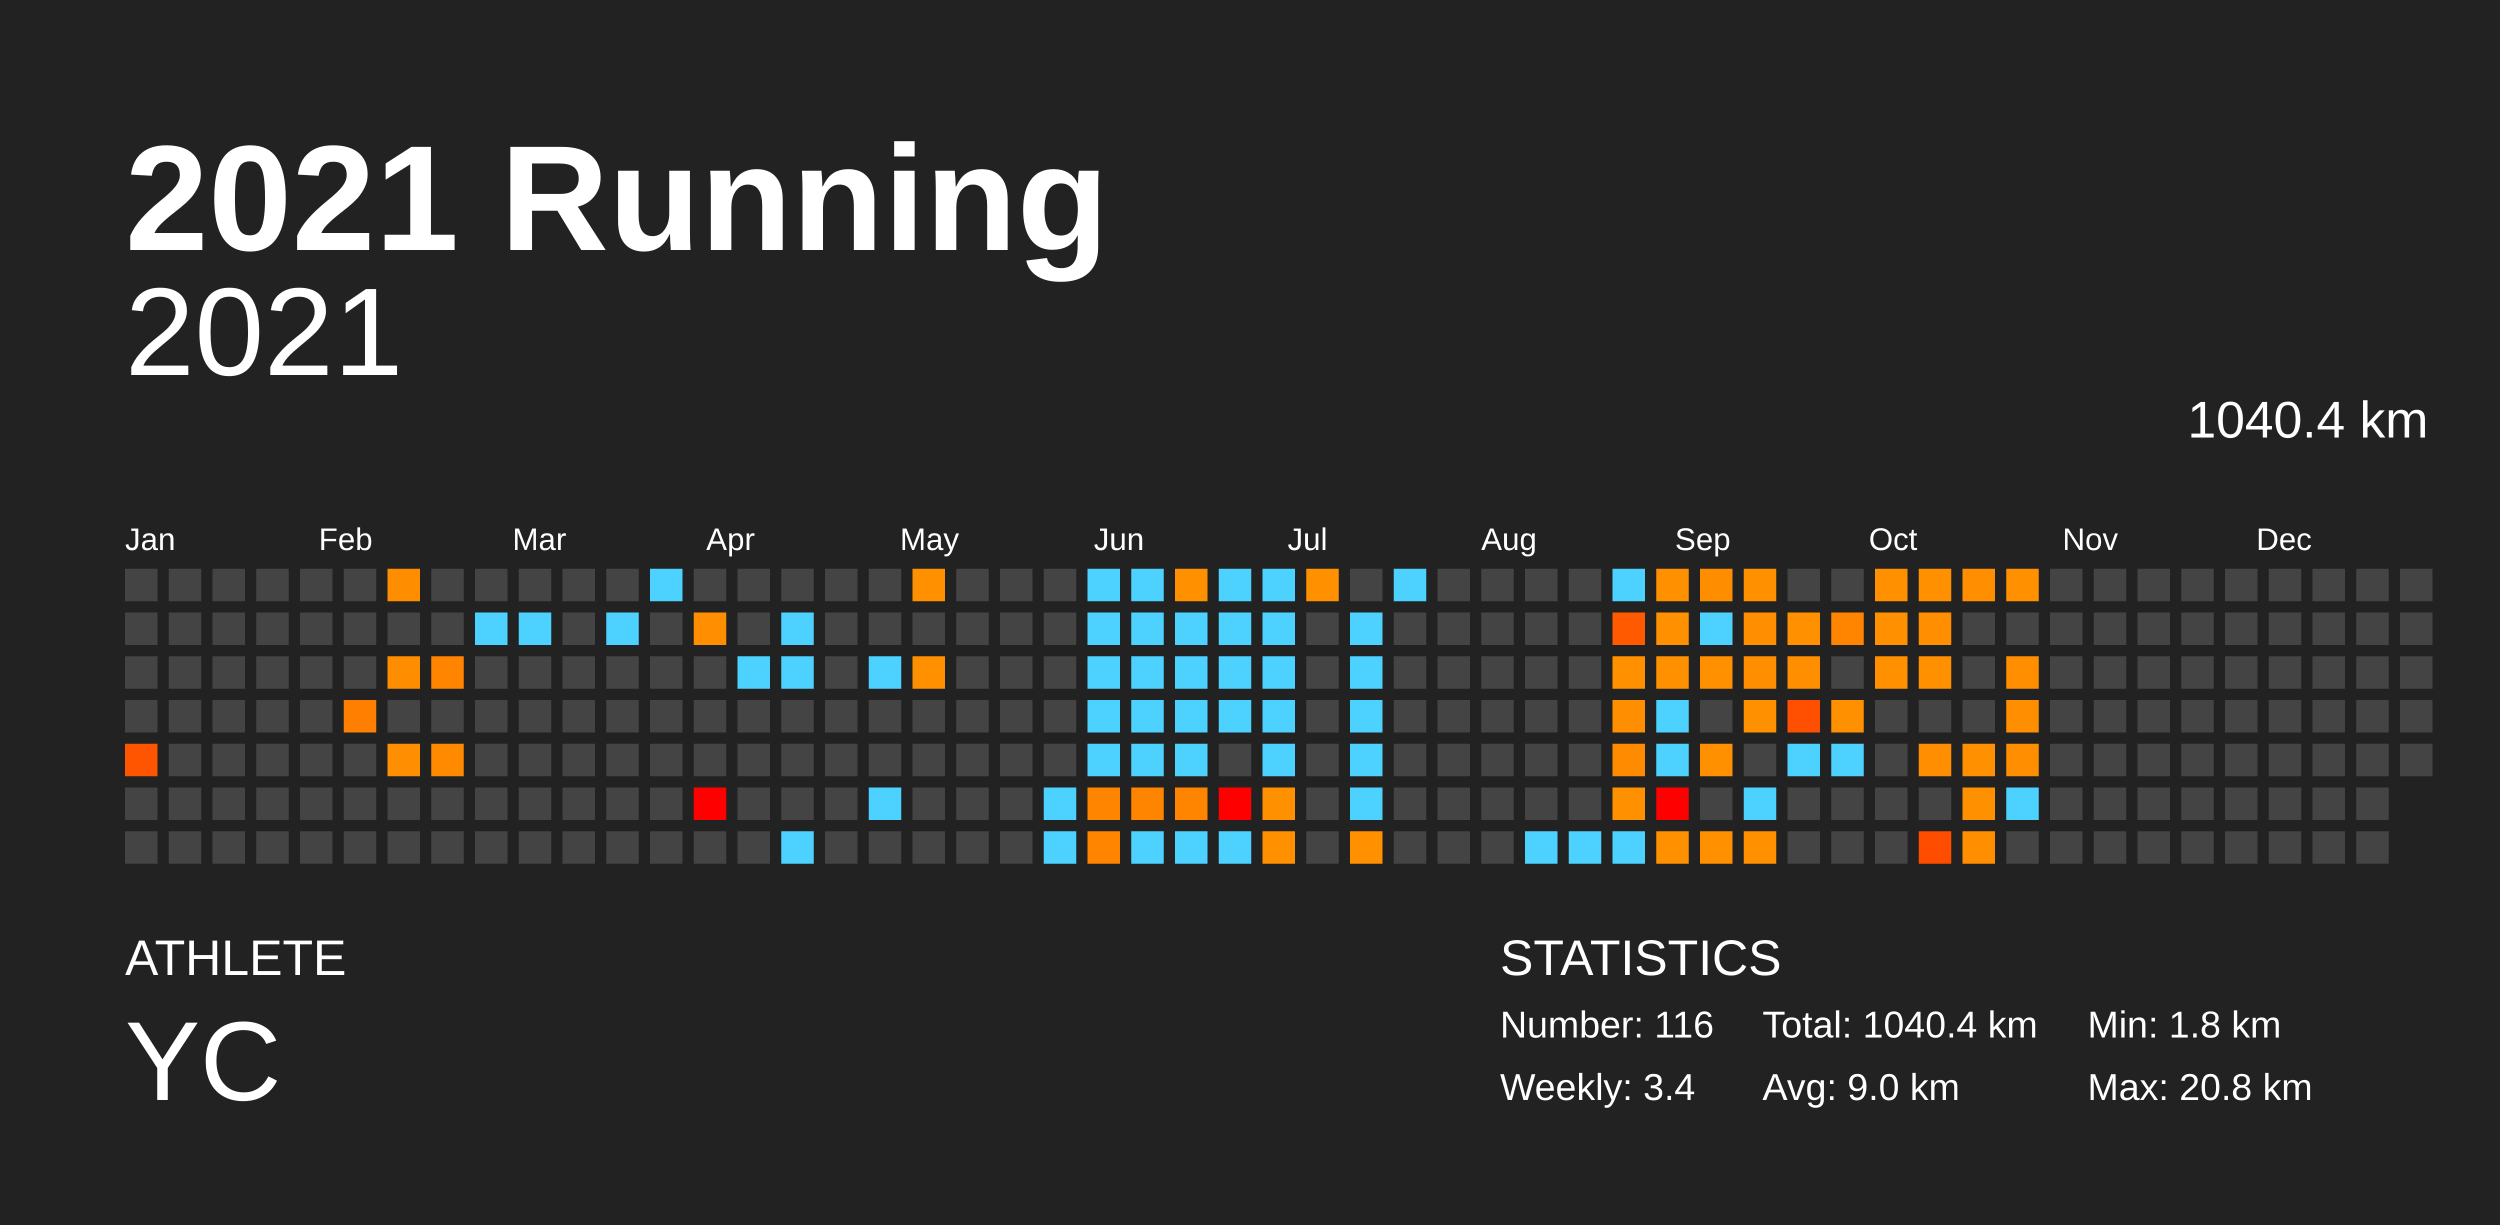
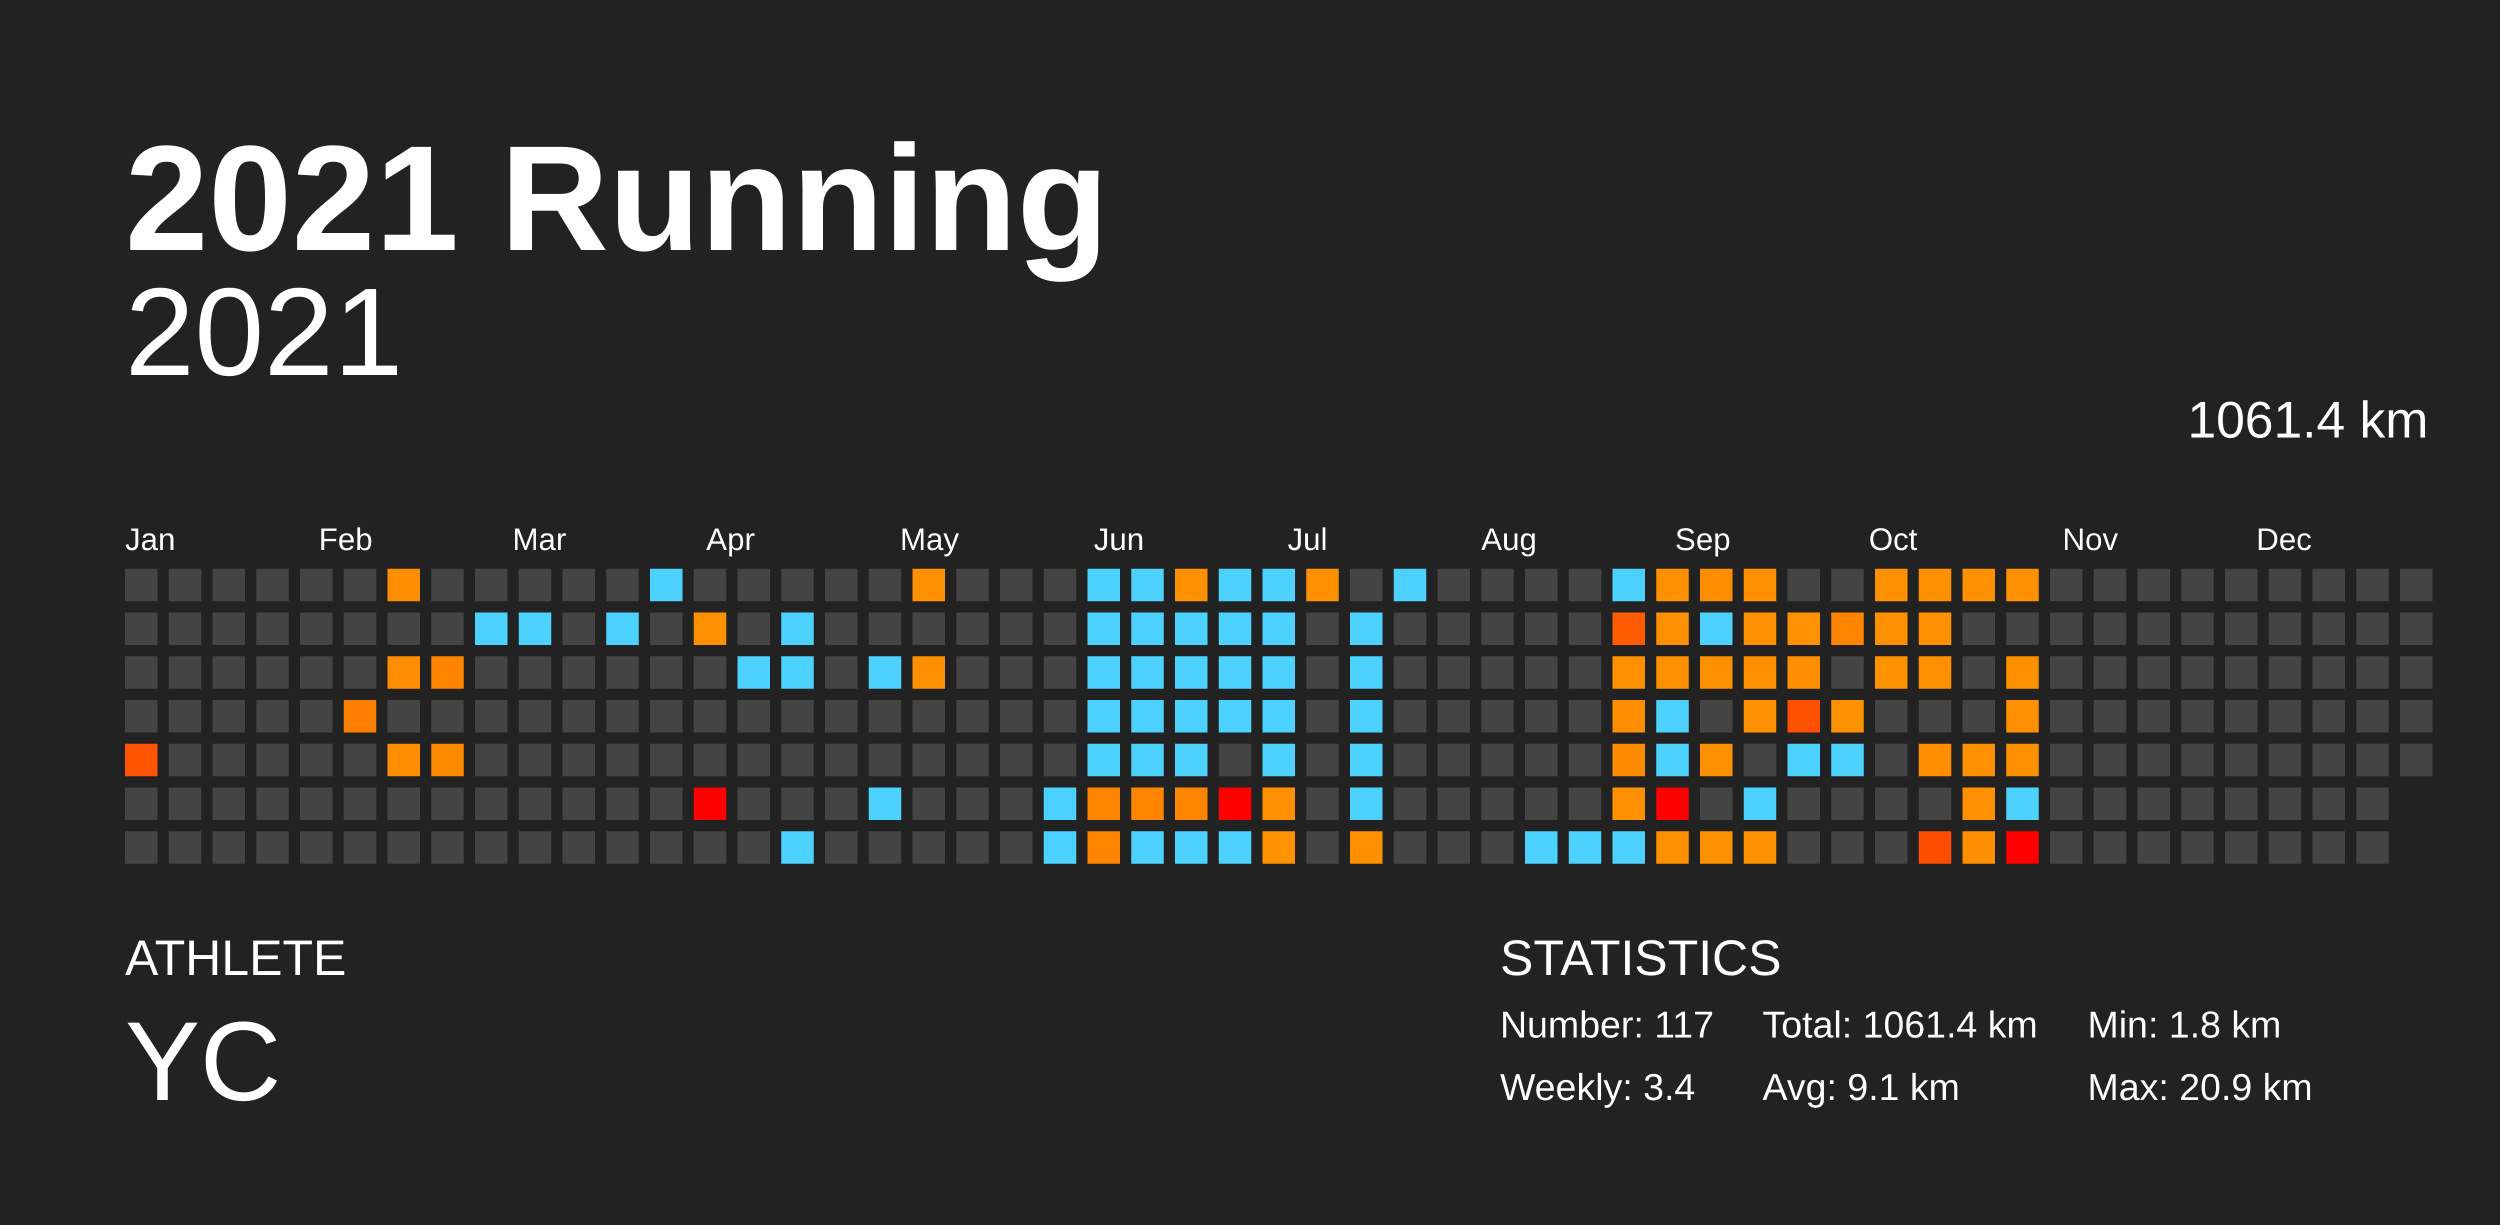
<svg xmlns="http://www.w3.org/2000/svg" baseProfile="full" height="98mm" version="1.1" viewBox="0,0,200,98" width="200mm">
  <defs />
  <rect fill="#222222" height="98" width="200" x="0" y="0" />
  <text fill="#FFFFFF" style="font-size:12px; font-family:Arial; font-weight:bold;" x="10" y="20">2021 Running</text>
  <text fill="#FFFFFF" style="font-size:4px; font-family:Arial" x="10" y="78">ATHLETE</text>
  <text fill="#FFFFFF" style="font-size:9px; font-family:Arial" x="10" y="88">YC</text>
  <text fill="#FFFFFF" style="font-size:4px; font-family:Arial" x="120" y="78">STATISTICS</text>
-   <text fill="#FFFFFF" style="font-size:3px; font-family:Arial" x="120" y="83">Number: 116</text>
+   <text fill="#FFFFFF" style="font-size:3px; font-family:Arial" x="120" y="83">Number: 117</text>
  <text fill="#FFFFFF" style="font-size:3px; font-family:Arial" x="120" y="88">Weekly: 3.4</text>
-   <text fill="#FFFFFF" style="font-size:3px; font-family:Arial" x="141" y="83">Total: 1040.4 km</text>
-   <text fill="#FFFFFF" style="font-size:3px; font-family:Arial" x="141" y="88">Avg: 9.0 km</text>
+   <text fill="#FFFFFF" style="font-size:3px; font-family:Arial" x="141" y="83">Total: 1061.4 km</text>
+   <text fill="#FFFFFF" style="font-size:3px; font-family:Arial" x="141" y="88">Avg: 9.1 km</text>
  <text fill="#FFFFFF" style="font-size:3px; font-family:Arial" x="167" y="83">Min: 1.8 km</text>
-   <text fill="#FFFFFF" style="font-size:3px; font-family:Arial" x="167" y="88">Max: 20.8 km</text>
+   <text fill="#FFFFFF" style="font-size:3px; font-family:Arial" x="167" y="88">Max: 20.9 km</text>
  <text alignment-baseline="hanging" fill="#FFFFFF" style="font-size:10.0px; font-family:Arial;" x="10" y="30">2021</text>
-   <text alignment-baseline="hanging" fill="#FFFFFF" style="font-size:4.125px; font-family:Arial;" x="175" y="35">1040.4 km</text>
+   <text alignment-baseline="hanging" fill="#FFFFFF" style="font-size:4.125px; font-family:Arial;" x="175" y="35">1061.4 km</text>
  <text fill="#FFFFFF" style="font-size:2.5px; font-family:Arial" x="10.0" y="44">Jan</text>
  <text fill="#FFFFFF" style="font-size:2.5px; font-family:Arial" x="25.5" y="44">Feb</text>
  <text fill="#FFFFFF" style="font-size:2.5px; font-family:Arial" x="41.0" y="44">Mar</text>
  <text fill="#FFFFFF" style="font-size:2.5px; font-family:Arial" x="56.5" y="44">Apr</text>
  <text fill="#FFFFFF" style="font-size:2.5px; font-family:Arial" x="72.0" y="44">May</text>
  <text fill="#FFFFFF" style="font-size:2.5px; font-family:Arial" x="87.5" y="44">Jun</text>
  <text fill="#FFFFFF" style="font-size:2.5px; font-family:Arial" x="103.0" y="44">Jul</text>
  <text fill="#FFFFFF" style="font-size:2.5px; font-family:Arial" x="118.5" y="44">Aug</text>
  <text fill="#FFFFFF" style="font-size:2.5px; font-family:Arial" x="134.0" y="44">Sep</text>
  <text fill="#FFFFFF" style="font-size:2.5px; font-family:Arial" x="149.5" y="44">Oct</text>
  <text fill="#FFFFFF" style="font-size:2.5px; font-family:Arial" x="165.0" y="44">Nov</text>
  <text fill="#FFFFFF" style="font-size:2.5px; font-family:Arial" x="180.5" y="44">Dec</text>
  <rect fill="#444444" height="2.6" width="2.6" x="10.0" y="45.5" />
  <rect fill="#444444" height="2.6" width="2.6" x="10.0" y="49.0" />
  <rect fill="#444444" height="2.6" width="2.6" x="10.0" y="52.5" />
  <rect fill="#444444" height="2.6" width="2.6" x="10.0" y="56.0" />
-   <rect fill="#ff5400" height="2.6" width="2.6" x="10.0" y="59.5" />
+   <rect fill="#ff5500" height="2.6" width="2.6" x="10.0" y="59.5" />
  <rect fill="#444444" height="2.6" width="2.6" x="10.0" y="63.0" />
  <rect fill="#444444" height="2.6" width="2.6" x="10.0" y="66.5" />
  <rect fill="#444444" height="2.6" width="2.6" x="13.5" y="45.5" />
  <rect fill="#444444" height="2.6" width="2.6" x="13.5" y="49.0" />
  <rect fill="#444444" height="2.6" width="2.6" x="13.5" y="52.5" />
  <rect fill="#444444" height="2.6" width="2.6" x="13.5" y="56.0" />
  <rect fill="#444444" height="2.6" width="2.6" x="13.5" y="59.5" />
  <rect fill="#444444" height="2.6" width="2.6" x="13.5" y="63.0" />
  <rect fill="#444444" height="2.6" width="2.6" x="13.5" y="66.5" />
  <rect fill="#444444" height="2.6" width="2.6" x="17.0" y="45.5" />
  <rect fill="#444444" height="2.6" width="2.6" x="17.0" y="49.0" />
  <rect fill="#444444" height="2.6" width="2.6" x="17.0" y="52.5" />
  <rect fill="#444444" height="2.6" width="2.6" x="17.0" y="56.0" />
  <rect fill="#444444" height="2.6" width="2.6" x="17.0" y="59.5" />
  <rect fill="#444444" height="2.6" width="2.6" x="17.0" y="63.0" />
  <rect fill="#444444" height="2.6" width="2.6" x="17.0" y="66.5" />
  <rect fill="#444444" height="2.6" width="2.6" x="20.5" y="45.5" />
  <rect fill="#444444" height="2.6" width="2.6" x="20.5" y="49.0" />
  <rect fill="#444444" height="2.6" width="2.6" x="20.5" y="52.5" />
  <rect fill="#444444" height="2.6" width="2.6" x="20.5" y="56.0" />
  <rect fill="#444444" height="2.6" width="2.6" x="20.5" y="59.5" />
  <rect fill="#444444" height="2.6" width="2.6" x="20.5" y="63.0" />
  <rect fill="#444444" height="2.6" width="2.6" x="20.5" y="66.5" />
  <rect fill="#444444" height="2.6" width="2.6" x="24.0" y="45.5" />
  <rect fill="#444444" height="2.6" width="2.6" x="24.0" y="49.0" />
  <rect fill="#444444" height="2.6" width="2.6" x="24.0" y="52.5" />
  <rect fill="#444444" height="2.6" width="2.6" x="24.0" y="56.0" />
  <rect fill="#444444" height="2.6" width="2.6" x="24.0" y="59.5" />
  <rect fill="#444444" height="2.6" width="2.6" x="24.0" y="63.0" />
  <rect fill="#444444" height="2.6" width="2.6" x="24.0" y="66.5" />
  <rect fill="#444444" height="2.6" width="2.6" x="27.5" y="45.5" />
  <rect fill="#444444" height="2.6" width="2.6" x="27.5" y="49.0" />
  <rect fill="#444444" height="2.6" width="2.6" x="27.5" y="52.5" />
-   <rect fill="#ff7f00" height="2.6" width="2.6" x="27.5" y="56.0" />
+   <rect fill="#ff8000" height="2.6" width="2.6" x="27.5" y="56.0" />
  <rect fill="#444444" height="2.6" width="2.6" x="27.5" y="59.5" />
  <rect fill="#444444" height="2.6" width="2.6" x="27.5" y="63.0" />
  <rect fill="#444444" height="2.6" width="2.6" x="27.5" y="66.5" />
-   <rect fill="#ff8d00" height="2.6" width="2.6" x="31.0" y="45.5" />
+   <rect fill="#ff8e00" height="2.6" width="2.6" x="31.0" y="45.5" />
  <rect fill="#444444" height="2.6" width="2.6" x="31.0" y="49.0" />
  <rect fill="#ff8d00" height="2.6" width="2.6" x="31.0" y="52.5" />
  <rect fill="#444444" height="2.6" width="2.6" x="31.0" y="56.0" />
  <rect fill="#ff8f00" height="2.6" width="2.6" x="31.0" y="59.5" />
  <rect fill="#444444" height="2.6" width="2.6" x="31.0" y="63.0" />
  <rect fill="#444444" height="2.6" width="2.6" x="31.0" y="66.5" />
  <rect fill="#444444" height="2.6" width="2.6" x="34.5" y="45.5" />
  <rect fill="#444444" height="2.6" width="2.6" x="34.5" y="49.0" />
-   <rect fill="#ff8400" height="2.6" width="2.6" x="34.5" y="52.5" />
+   <rect fill="#ff8500" height="2.6" width="2.6" x="34.5" y="52.5" />
  <rect fill="#444444" height="2.6" width="2.6" x="34.5" y="56.0" />
-   <rect fill="#ff8a00" height="2.6" width="2.6" x="34.5" y="59.5" />
+   <rect fill="#ff8b00" height="2.6" width="2.6" x="34.5" y="59.5" />
  <rect fill="#444444" height="2.6" width="2.6" x="34.5" y="63.0" />
  <rect fill="#444444" height="2.6" width="2.6" x="34.5" y="66.5" />
  <rect fill="#444444" height="2.6" width="2.6" x="38.0" y="45.5" />
  <rect fill="#4dd2ff" height="2.6" width="2.6" x="38.0" y="49.0" />
  <rect fill="#444444" height="2.6" width="2.6" x="38.0" y="52.5" />
  <rect fill="#444444" height="2.6" width="2.6" x="38.0" y="56.0" />
  <rect fill="#444444" height="2.6" width="2.6" x="38.0" y="59.5" />
  <rect fill="#444444" height="2.6" width="2.6" x="38.0" y="63.0" />
  <rect fill="#444444" height="2.6" width="2.6" x="38.0" y="66.5" />
  <rect fill="#444444" height="2.6" width="2.6" x="41.5" y="45.5" />
  <rect fill="#4dd2ff" height="2.6" width="2.6" x="41.5" y="49.0" />
  <rect fill="#444444" height="2.6" width="2.6" x="41.5" y="52.5" />
  <rect fill="#444444" height="2.6" width="2.6" x="41.5" y="56.0" />
  <rect fill="#444444" height="2.6" width="2.6" x="41.5" y="59.5" />
  <rect fill="#444444" height="2.6" width="2.6" x="41.5" y="63.0" />
  <rect fill="#444444" height="2.6" width="2.6" x="41.5" y="66.5" />
  <rect fill="#444444" height="2.6" width="2.6" x="45.0" y="45.5" />
  <rect fill="#444444" height="2.6" width="2.6" x="45.0" y="49.0" />
  <rect fill="#444444" height="2.6" width="2.6" x="45.0" y="52.5" />
  <rect fill="#444444" height="2.6" width="2.6" x="45.0" y="56.0" />
  <rect fill="#444444" height="2.6" width="2.6" x="45.0" y="59.5" />
  <rect fill="#444444" height="2.6" width="2.6" x="45.0" y="63.0" />
  <rect fill="#444444" height="2.6" width="2.6" x="45.0" y="66.5" />
  <rect fill="#444444" height="2.6" width="2.6" x="48.5" y="45.5" />
  <rect fill="#4dd2ff" height="2.6" width="2.6" x="48.5" y="49.0" />
  <rect fill="#444444" height="2.6" width="2.6" x="48.5" y="52.5" />
  <rect fill="#444444" height="2.6" width="2.6" x="48.5" y="56.0" />
  <rect fill="#444444" height="2.6" width="2.6" x="48.5" y="59.5" />
  <rect fill="#444444" height="2.6" width="2.6" x="48.5" y="63.0" />
  <rect fill="#444444" height="2.6" width="2.6" x="48.5" y="66.5" />
  <rect fill="#4dd2ff" height="2.6" width="2.6" x="52.0" y="45.5" />
  <rect fill="#444444" height="2.6" width="2.6" x="52.0" y="49.0" />
  <rect fill="#444444" height="2.6" width="2.6" x="52.0" y="52.5" />
  <rect fill="#444444" height="2.6" width="2.6" x="52.0" y="56.0" />
  <rect fill="#444444" height="2.6" width="2.6" x="52.0" y="59.5" />
  <rect fill="#444444" height="2.6" width="2.6" x="52.0" y="63.0" />
  <rect fill="#444444" height="2.6" width="2.6" x="52.0" y="66.5" />
  <rect fill="#444444" height="2.6" width="2.6" x="55.5" y="45.5" />
-   <rect fill="#ff8f00" height="2.6" width="2.6" x="55.5" y="49.0" />
+   <rect fill="#ff9000" height="2.6" width="2.6" x="55.5" y="49.0" />
  <rect fill="#444444" height="2.6" width="2.6" x="55.5" y="52.5" />
  <rect fill="#444444" height="2.6" width="2.6" x="55.5" y="56.0" />
  <rect fill="#444444" height="2.6" width="2.6" x="55.5" y="59.5" />
  <rect fill="red" height="2.6" width="2.6" x="55.5" y="63.0" />
  <rect fill="#444444" height="2.6" width="2.6" x="55.5" y="66.5" />
  <rect fill="#444444" height="2.6" width="2.6" x="59.0" y="45.5" />
  <rect fill="#444444" height="2.6" width="2.6" x="59.0" y="49.0" />
  <rect fill="#4dd2ff" height="2.6" width="2.6" x="59.0" y="52.5" />
  <rect fill="#444444" height="2.6" width="2.6" x="59.0" y="56.0" />
  <rect fill="#444444" height="2.6" width="2.6" x="59.0" y="59.5" />
  <rect fill="#444444" height="2.6" width="2.6" x="59.0" y="63.0" />
  <rect fill="#444444" height="2.6" width="2.6" x="59.0" y="66.5" />
  <rect fill="#444444" height="2.6" width="2.6" x="62.5" y="45.5" />
  <rect fill="#4dd2ff" height="2.6" width="2.6" x="62.5" y="49.0" />
  <rect fill="#4dd2ff" height="2.6" width="2.6" x="62.5" y="52.5" />
  <rect fill="#444444" height="2.6" width="2.6" x="62.5" y="56.0" />
  <rect fill="#444444" height="2.6" width="2.6" x="62.5" y="59.5" />
  <rect fill="#444444" height="2.6" width="2.6" x="62.5" y="63.0" />
  <rect fill="#4dd2ff" height="2.6" width="2.6" x="62.5" y="66.5" />
  <rect fill="#444444" height="2.6" width="2.6" x="66.0" y="45.5" />
  <rect fill="#444444" height="2.6" width="2.6" x="66.0" y="49.0" />
  <rect fill="#444444" height="2.6" width="2.6" x="66.0" y="52.5" />
  <rect fill="#444444" height="2.6" width="2.6" x="66.0" y="56.0" />
  <rect fill="#444444" height="2.6" width="2.6" x="66.0" y="59.5" />
  <rect fill="#444444" height="2.6" width="2.6" x="66.0" y="63.0" />
  <rect fill="#444444" height="2.6" width="2.6" x="66.0" y="66.5" />
  <rect fill="#444444" height="2.6" width="2.6" x="69.5" y="45.5" />
  <rect fill="#444444" height="2.6" width="2.6" x="69.5" y="49.0" />
  <rect fill="#4dd2ff" height="2.6" width="2.6" x="69.5" y="52.5" />
  <rect fill="#444444" height="2.6" width="2.6" x="69.5" y="56.0" />
  <rect fill="#444444" height="2.6" width="2.6" x="69.5" y="59.5" />
  <rect fill="#4dd2ff" height="2.6" width="2.6" x="69.5" y="63.0" />
  <rect fill="#444444" height="2.6" width="2.6" x="69.5" y="66.5" />
  <rect fill="#ff9000" height="2.6" width="2.6" x="73.0" y="45.5" />
  <rect fill="#444444" height="2.6" width="2.6" x="73.0" y="49.0" />
  <rect fill="#ff9000" height="2.6" width="2.6" x="73.0" y="52.5" />
  <rect fill="#444444" height="2.6" width="2.6" x="73.0" y="56.0" />
  <rect fill="#444444" height="2.6" width="2.6" x="73.0" y="59.5" />
  <rect fill="#444444" height="2.6" width="2.6" x="73.0" y="63.0" />
  <rect fill="#444444" height="2.6" width="2.6" x="73.0" y="66.5" />
  <rect fill="#444444" height="2.6" width="2.6" x="76.5" y="45.5" />
  <rect fill="#444444" height="2.6" width="2.6" x="76.5" y="49.0" />
  <rect fill="#444444" height="2.6" width="2.6" x="76.5" y="52.5" />
  <rect fill="#444444" height="2.6" width="2.6" x="76.5" y="56.0" />
  <rect fill="#444444" height="2.6" width="2.6" x="76.5" y="59.5" />
  <rect fill="#444444" height="2.6" width="2.6" x="76.5" y="63.0" />
  <rect fill="#444444" height="2.6" width="2.6" x="76.5" y="66.5" />
  <rect fill="#444444" height="2.6" width="2.6" x="80.0" y="45.5" />
  <rect fill="#444444" height="2.6" width="2.6" x="80.0" y="49.0" />
  <rect fill="#444444" height="2.6" width="2.6" x="80.0" y="52.5" />
  <rect fill="#444444" height="2.6" width="2.6" x="80.0" y="56.0" />
  <rect fill="#444444" height="2.6" width="2.6" x="80.0" y="59.5" />
  <rect fill="#444444" height="2.6" width="2.6" x="80.0" y="63.0" />
  <rect fill="#444444" height="2.6" width="2.6" x="80.0" y="66.5" />
  <rect fill="#444444" height="2.6" width="2.6" x="83.5" y="45.5" />
  <rect fill="#444444" height="2.6" width="2.6" x="83.5" y="49.0" />
  <rect fill="#444444" height="2.6" width="2.6" x="83.5" y="52.5" />
  <rect fill="#444444" height="2.6" width="2.6" x="83.5" y="56.0" />
  <rect fill="#444444" height="2.6" width="2.6" x="83.5" y="59.5" />
  <rect fill="#4dd2ff" height="2.6" width="2.6" x="83.5" y="63.0" />
  <rect fill="#4dd2ff" height="2.6" width="2.6" x="83.5" y="66.5" />
  <rect fill="#4dd2ff" height="2.6" width="2.6" x="87.0" y="45.5" />
  <rect fill="#4dd2ff" height="2.6" width="2.6" x="87.0" y="49.0" />
  <rect fill="#4dd2ff" height="2.6" width="2.6" x="87.0" y="52.5" />
  <rect fill="#4dd2ff" height="2.6" width="2.6" x="87.0" y="56.0" />
  <rect fill="#4dd2ff" height="2.6" width="2.6" x="87.0" y="59.5" />
-   <rect fill="#ff8400" height="2.6" width="2.6" x="87.0" y="63.0" />
-   <rect fill="#ff8400" height="2.6" width="2.6" x="87.0" y="66.5" />
+   <rect fill="#ff8500" height="2.6" width="2.6" x="87.0" y="63.0" />
+   <rect fill="#ff8500" height="2.6" width="2.6" x="87.0" y="66.5" />
  <rect fill="#4dd2ff" height="2.6" width="2.6" x="90.5" y="45.5" />
  <rect fill="#4dd2ff" height="2.6" width="2.6" x="90.5" y="49.0" />
  <rect fill="#4dd2ff" height="2.6" width="2.6" x="90.5" y="52.5" />
  <rect fill="#4dd2ff" height="2.6" width="2.6" x="90.5" y="56.0" />
  <rect fill="#4dd2ff" height="2.6" width="2.6" x="90.5" y="59.5" />
-   <rect fill="#ff8400" height="2.6" width="2.6" x="90.5" y="63.0" />
+   <rect fill="#ff8500" height="2.6" width="2.6" x="90.5" y="63.0" />
  <rect fill="#4dd2ff" height="2.6" width="2.6" x="90.5" y="66.5" />
-   <rect fill="#ff9000" height="2.6" width="2.6" x="94.0" y="45.5" />
+   <rect fill="#ff9100" height="2.6" width="2.6" x="94.0" y="45.5" />
  <rect fill="#4dd2ff" height="2.6" width="2.6" x="94.0" y="49.0" />
  <rect fill="#4dd2ff" height="2.6" width="2.6" x="94.0" y="52.5" />
  <rect fill="#4dd2ff" height="2.6" width="2.6" x="94.0" y="56.0" />
  <rect fill="#4dd2ff" height="2.6" width="2.6" x="94.0" y="59.5" />
-   <rect fill="#ff8400" height="2.6" width="2.6" x="94.0" y="63.0" />
+   <rect fill="#ff8500" height="2.6" width="2.6" x="94.0" y="63.0" />
  <rect fill="#4dd2ff" height="2.6" width="2.6" x="94.0" y="66.5" />
  <rect fill="#4dd2ff" height="2.6" width="2.6" x="97.5" y="45.5" />
  <rect fill="#4dd2ff" height="2.6" width="2.6" x="97.5" y="49.0" />
  <rect fill="#4dd2ff" height="2.6" width="2.6" x="97.5" y="52.5" />
  <rect fill="#4dd2ff" height="2.6" width="2.6" x="97.5" y="56.0" />
  <rect fill="#444444" height="2.6" width="2.6" x="97.5" y="59.5" />
  <rect fill="red" height="2.6" width="2.6" x="97.5" y="63.0" />
  <rect fill="#4dd2ff" height="2.6" width="2.6" x="97.5" y="66.5" />
  <rect fill="#4dd2ff" height="2.6" width="2.6" x="101.0" y="45.5" />
  <rect fill="#4dd2ff" height="2.6" width="2.6" x="101.0" y="49.0" />
  <rect fill="#4dd2ff" height="2.6" width="2.6" x="101.0" y="52.5" />
  <rect fill="#4dd2ff" height="2.6" width="2.6" x="101.0" y="56.0" />
  <rect fill="#4dd2ff" height="2.6" width="2.6" x="101.0" y="59.5" />
  <rect fill="#ff9000" height="2.6" width="2.6" x="101.0" y="63.0" />
-   <rect fill="#ff9100" height="2.6" width="2.6" x="101.0" y="66.5" />
-   <rect fill="#ff9000" height="2.6" width="2.6" x="104.5" y="45.5" />
+   <rect fill="#ff9200" height="2.6" width="2.6" x="101.0" y="66.5" />
+   <rect fill="#ff9100" height="2.6" width="2.6" x="104.5" y="45.5" />
  <rect fill="#444444" height="2.6" width="2.6" x="104.5" y="49.0" />
  <rect fill="#444444" height="2.6" width="2.6" x="104.5" y="52.5" />
  <rect fill="#444444" height="2.6" width="2.6" x="104.5" y="56.0" />
  <rect fill="#444444" height="2.6" width="2.6" x="104.5" y="59.5" />
  <rect fill="#444444" height="2.6" width="2.6" x="104.5" y="63.0" />
  <rect fill="#444444" height="2.6" width="2.6" x="104.5" y="66.5" />
  <rect fill="#444444" height="2.6" width="2.6" x="108.0" y="45.5" />
  <rect fill="#4dd2ff" height="2.6" width="2.6" x="108.0" y="49.0" />
  <rect fill="#4dd2ff" height="2.6" width="2.6" x="108.0" y="52.5" />
  <rect fill="#4dd2ff" height="2.6" width="2.6" x="108.0" y="56.0" />
  <rect fill="#4dd2ff" height="2.6" width="2.6" x="108.0" y="59.5" />
  <rect fill="#4dd2ff" height="2.6" width="2.6" x="108.0" y="63.0" />
  <rect fill="#ff9000" height="2.6" width="2.6" x="108.0" y="66.5" />
  <rect fill="#4dd2ff" height="2.6" width="2.6" x="111.5" y="45.5" />
  <rect fill="#444444" height="2.6" width="2.6" x="111.5" y="49.0" />
  <rect fill="#444444" height="2.6" width="2.6" x="111.5" y="52.5" />
  <rect fill="#444444" height="2.6" width="2.6" x="111.5" y="56.0" />
  <rect fill="#444444" height="2.6" width="2.6" x="111.5" y="59.5" />
  <rect fill="#444444" height="2.6" width="2.6" x="111.5" y="63.0" />
  <rect fill="#444444" height="2.6" width="2.6" x="111.5" y="66.5" />
  <rect fill="#444444" height="2.6" width="2.6" x="115.0" y="45.5" />
  <rect fill="#444444" height="2.6" width="2.6" x="115.0" y="49.0" />
  <rect fill="#444444" height="2.6" width="2.6" x="115.0" y="52.5" />
  <rect fill="#444444" height="2.6" width="2.6" x="115.0" y="56.0" />
  <rect fill="#444444" height="2.6" width="2.6" x="115.0" y="59.5" />
  <rect fill="#444444" height="2.6" width="2.6" x="115.0" y="63.0" />
  <rect fill="#444444" height="2.6" width="2.6" x="115.0" y="66.5" />
  <rect fill="#444444" height="2.6" width="2.6" x="118.5" y="45.5" />
  <rect fill="#444444" height="2.6" width="2.6" x="118.5" y="49.0" />
  <rect fill="#444444" height="2.6" width="2.6" x="118.5" y="52.5" />
  <rect fill="#444444" height="2.6" width="2.6" x="118.5" y="56.0" />
  <rect fill="#444444" height="2.6" width="2.6" x="118.5" y="59.5" />
  <rect fill="#444444" height="2.6" width="2.6" x="118.5" y="63.0" />
  <rect fill="#444444" height="2.6" width="2.6" x="118.5" y="66.5" />
  <rect fill="#444444" height="2.6" width="2.6" x="122.0" y="45.5" />
  <rect fill="#444444" height="2.6" width="2.6" x="122.0" y="49.0" />
  <rect fill="#444444" height="2.6" width="2.6" x="122.0" y="52.5" />
  <rect fill="#444444" height="2.6" width="2.6" x="122.0" y="56.0" />
  <rect fill="#444444" height="2.6" width="2.6" x="122.0" y="59.5" />
  <rect fill="#444444" height="2.6" width="2.6" x="122.0" y="63.0" />
  <rect fill="#4dd2ff" height="2.6" width="2.6" x="122.0" y="66.5" />
  <rect fill="#444444" height="2.6" width="2.6" x="125.5" y="45.5" />
  <rect fill="#444444" height="2.6" width="2.6" x="125.5" y="49.0" />
  <rect fill="#444444" height="2.6" width="2.6" x="125.5" y="52.5" />
  <rect fill="#444444" height="2.6" width="2.6" x="125.5" y="56.0" />
  <rect fill="#444444" height="2.6" width="2.6" x="125.5" y="59.5" />
  <rect fill="#444444" height="2.6" width="2.6" x="125.5" y="63.0" />
  <rect fill="#4dd2ff" height="2.6" width="2.6" x="125.5" y="66.5" />
  <rect fill="#4dd2ff" height="2.6" width="2.6" x="129.0" y="45.5" />
-   <rect fill="#ff5a00" height="2.6" width="2.6" x="129.0" y="49.0" />
-   <rect fill="#ff9000" height="2.6" width="2.6" x="129.0" y="52.5" />
+   <rect fill="#ff5b00" height="2.6" width="2.6" x="129.0" y="49.0" />
+   <rect fill="#ff9100" height="2.6" width="2.6" x="129.0" y="52.5" />
  <rect fill="#ff8e00" height="2.6" width="2.6" x="129.0" y="56.0" />
  <rect fill="#ff8b00" height="2.6" width="2.6" x="129.0" y="59.5" />
-   <rect fill="#ff9000" height="2.6" width="2.6" x="129.0" y="63.0" />
+   <rect fill="#ff9100" height="2.6" width="2.6" x="129.0" y="63.0" />
  <rect fill="#4dd2ff" height="2.6" width="2.6" x="129.0" y="66.5" />
-   <rect fill="#ff9000" height="2.6" width="2.6" x="132.5" y="45.5" />
-   <rect fill="#ff9000" height="2.6" width="2.6" x="132.5" y="49.0" />
+   <rect fill="#ff9100" height="2.6" width="2.6" x="132.5" y="45.5" />
+   <rect fill="#ff9100" height="2.6" width="2.6" x="132.5" y="49.0" />
  <rect fill="#ff9100" height="2.6" width="2.6" x="132.5" y="52.5" />
  <rect fill="#4dd2ff" height="2.6" width="2.6" x="132.5" y="56.0" />
  <rect fill="#4dd2ff" height="2.6" width="2.6" x="132.5" y="59.5" />
  <rect fill="red" height="2.6" width="2.6" x="132.5" y="63.0" />
  <rect fill="#ff9100" height="2.6" width="2.6" x="132.5" y="66.5" />
  <rect fill="#ff8d00" height="2.6" width="2.6" x="136.0" y="45.5" />
  <rect fill="#4dd2ff" height="2.6" width="2.6" x="136.0" y="49.0" />
  <rect fill="#ff9000" height="2.6" width="2.6" x="136.0" y="52.5" />
  <rect fill="#444444" height="2.6" width="2.6" x="136.0" y="56.0" />
-   <rect fill="#ff9000" height="2.6" width="2.6" x="136.0" y="59.5" />
+   <rect fill="#ff9100" height="2.6" width="2.6" x="136.0" y="59.5" />
  <rect fill="#444444" height="2.6" width="2.6" x="136.0" y="63.0" />
-   <rect fill="#ff9000" height="2.6" width="2.6" x="136.0" y="66.5" />
-   <rect fill="#ff9000" height="2.6" width="2.6" x="139.5" y="45.5" />
-   <rect fill="#ff8f00" height="2.6" width="2.6" x="139.5" y="49.0" />
-   <rect fill="#ff8f00" height="2.6" width="2.6" x="139.5" y="52.5" />
+   <rect fill="#ff9100" height="2.6" width="2.6" x="136.0" y="66.5" />
+   <rect fill="#ff9100" height="2.6" width="2.6" x="139.5" y="45.5" />
+   <rect fill="#ff9000" height="2.6" width="2.6" x="139.5" y="49.0" />
+   <rect fill="#ff9000" height="2.6" width="2.6" x="139.5" y="52.5" />
  <rect fill="#ff9100" height="2.6" width="2.6" x="139.5" y="56.0" />
  <rect fill="#444444" height="2.6" width="2.6" x="139.5" y="59.5" />
  <rect fill="#4dd2ff" height="2.6" width="2.6" x="139.5" y="63.0" />
  <rect fill="#ff9100" height="2.6" width="2.6" x="139.5" y="66.5" />
  <rect fill="#444444" height="2.6" width="2.6" x="143.0" y="45.5" />
-   <rect fill="#ff9100" height="2.6" width="2.6" x="143.0" y="49.0" />
-   <rect fill="#ff8e00" height="2.6" width="2.6" x="143.0" y="52.5" />
-   <rect fill="#ff4f00" height="2.6" width="2.6" x="143.0" y="56.0" />
+   <rect fill="#ff9200" height="2.6" width="2.6" x="143.0" y="49.0" />
+   <rect fill="#ff8f00" height="2.6" width="2.6" x="143.0" y="52.5" />
+   <rect fill="#ff5000" height="2.6" width="2.6" x="143.0" y="56.0" />
  <rect fill="#4dd2ff" height="2.6" width="2.6" x="143.0" y="59.5" />
  <rect fill="#444444" height="2.6" width="2.6" x="143.0" y="63.0" />
  <rect fill="#444444" height="2.6" width="2.6" x="143.0" y="66.5" />
  <rect fill="#444444" height="2.6" width="2.6" x="146.5" y="45.5" />
-   <rect fill="#ff8400" height="2.6" width="2.6" x="146.5" y="49.0" />
+   <rect fill="#ff8500" height="2.6" width="2.6" x="146.5" y="49.0" />
  <rect fill="#444444" height="2.6" width="2.6" x="146.5" y="52.5" />
-   <rect fill="#ff9100" height="2.6" width="2.6" x="146.5" y="56.0" />
+   <rect fill="#ff9200" height="2.6" width="2.6" x="146.5" y="56.0" />
  <rect fill="#4dd2ff" height="2.6" width="2.6" x="146.5" y="59.5" />
  <rect fill="#444444" height="2.6" width="2.6" x="146.5" y="63.0" />
  <rect fill="#444444" height="2.6" width="2.6" x="146.5" y="66.5" />
-   <rect fill="#ff9000" height="2.6" width="2.6" x="150.0" y="45.5" />
-   <rect fill="#ff9000" height="2.6" width="2.6" x="150.0" y="49.0" />
-   <rect fill="#ff9100" height="2.6" width="2.6" x="150.0" y="52.5" />
+   <rect fill="#ff9100" height="2.6" width="2.6" x="150.0" y="45.5" />
+   <rect fill="#ff9100" height="2.6" width="2.6" x="150.0" y="49.0" />
+   <rect fill="#ff9200" height="2.6" width="2.6" x="150.0" y="52.5" />
  <rect fill="#444444" height="2.6" width="2.6" x="150.0" y="56.0" />
  <rect fill="#444444" height="2.6" width="2.6" x="150.0" y="59.5" />
  <rect fill="#444444" height="2.6" width="2.6" x="150.0" y="63.0" />
  <rect fill="#444444" height="2.6" width="2.6" x="150.0" y="66.5" />
  <rect fill="#ff9000" height="2.6" width="2.6" x="153.5" y="45.5" />
-   <rect fill="#ff8f00" height="2.6" width="2.6" x="153.5" y="49.0" />
+   <rect fill="#ff9000" height="2.6" width="2.6" x="153.5" y="49.0" />
  <rect fill="#ff9100" height="2.6" width="2.6" x="153.5" y="52.5" />
  <rect fill="#444444" height="2.6" width="2.6" x="153.5" y="56.0" />
-   <rect fill="#ff8e00" height="2.6" width="2.6" x="153.5" y="59.5" />
+   <rect fill="#ff8f00" height="2.6" width="2.6" x="153.5" y="59.5" />
  <rect fill="#444444" height="2.6" width="2.6" x="153.5" y="63.0" />
-   <rect fill="#ff4d00" height="2.6" width="2.6" x="153.5" y="66.5" />
-   <rect fill="#ff8f00" height="2.6" width="2.6" x="157.0" y="45.5" />
+   <rect fill="#ff4e00" height="2.6" width="2.6" x="153.5" y="66.5" />
+   <rect fill="#ff9000" height="2.6" width="2.6" x="157.0" y="45.5" />
  <rect fill="#444444" height="2.6" width="2.6" x="157.0" y="49.0" />
  <rect fill="#444444" height="2.6" width="2.6" x="157.0" y="52.5" />
  <rect fill="#444444" height="2.6" width="2.6" x="157.0" y="56.0" />
  <rect fill="#ff9000" height="2.6" width="2.6" x="157.0" y="59.5" />
-   <rect fill="#ff9000" height="2.6" width="2.6" x="157.0" y="63.0" />
+   <rect fill="#ff9100" height="2.6" width="2.6" x="157.0" y="63.0" />
  <rect fill="#ff8f00" height="2.6" width="2.6" x="157.0" y="66.5" />
  <rect fill="#ff9000" height="2.6" width="2.6" x="160.5" y="45.5" />
  <rect fill="#444444" height="2.6" width="2.6" x="160.5" y="49.0" />
-   <rect fill="#ff8f00" height="2.6" width="2.6" x="160.5" y="52.5" />
-   <rect fill="#ff8f00" height="2.6" width="2.6" x="160.5" y="56.0" />
-   <rect fill="#ff8f00" height="2.6" width="2.6" x="160.5" y="59.5" />
+   <rect fill="#ff9000" height="2.6" width="2.6" x="160.5" y="52.5" />
+   <rect fill="#ff9000" height="2.6" width="2.6" x="160.5" y="56.0" />
+   <rect fill="#ff9000" height="2.6" width="2.6" x="160.5" y="59.5" />
  <rect fill="#4dd2ff" height="2.6" width="2.6" x="160.5" y="63.0" />
-   <rect fill="#444444" height="2.6" width="2.6" x="160.5" y="66.5" />
+   <rect fill="red" height="2.6" width="2.6" x="160.5" y="66.5" />
  <rect fill="#444444" height="2.6" width="2.6" x="164.0" y="45.5" />
  <rect fill="#444444" height="2.6" width="2.6" x="164.0" y="49.0" />
  <rect fill="#444444" height="2.6" width="2.6" x="164.0" y="52.5" />
  <rect fill="#444444" height="2.6" width="2.6" x="164.0" y="56.0" />
  <rect fill="#444444" height="2.6" width="2.6" x="164.0" y="59.5" />
  <rect fill="#444444" height="2.6" width="2.6" x="164.0" y="63.0" />
  <rect fill="#444444" height="2.6" width="2.6" x="164.0" y="66.5" />
  <rect fill="#444444" height="2.6" width="2.6" x="167.5" y="45.5" />
  <rect fill="#444444" height="2.6" width="2.6" x="167.5" y="49.0" />
  <rect fill="#444444" height="2.6" width="2.6" x="167.5" y="52.5" />
  <rect fill="#444444" height="2.6" width="2.6" x="167.5" y="56.0" />
  <rect fill="#444444" height="2.6" width="2.6" x="167.5" y="59.5" />
  <rect fill="#444444" height="2.6" width="2.6" x="167.5" y="63.0" />
  <rect fill="#444444" height="2.6" width="2.6" x="167.5" y="66.5" />
  <rect fill="#444444" height="2.6" width="2.6" x="171.0" y="45.5" />
  <rect fill="#444444" height="2.6" width="2.6" x="171.0" y="49.0" />
  <rect fill="#444444" height="2.6" width="2.6" x="171.0" y="52.5" />
  <rect fill="#444444" height="2.6" width="2.6" x="171.0" y="56.0" />
  <rect fill="#444444" height="2.6" width="2.6" x="171.0" y="59.5" />
  <rect fill="#444444" height="2.6" width="2.6" x="171.0" y="63.0" />
  <rect fill="#444444" height="2.6" width="2.6" x="171.0" y="66.5" />
  <rect fill="#444444" height="2.6" width="2.6" x="174.5" y="45.5" />
  <rect fill="#444444" height="2.6" width="2.6" x="174.5" y="49.0" />
  <rect fill="#444444" height="2.6" width="2.6" x="174.5" y="52.5" />
  <rect fill="#444444" height="2.6" width="2.6" x="174.5" y="56.0" />
  <rect fill="#444444" height="2.6" width="2.6" x="174.5" y="59.5" />
  <rect fill="#444444" height="2.6" width="2.6" x="174.5" y="63.0" />
  <rect fill="#444444" height="2.6" width="2.6" x="174.5" y="66.5" />
  <rect fill="#444444" height="2.6" width="2.6" x="178.0" y="45.5" />
  <rect fill="#444444" height="2.6" width="2.6" x="178.0" y="49.0" />
  <rect fill="#444444" height="2.6" width="2.6" x="178.0" y="52.5" />
  <rect fill="#444444" height="2.6" width="2.6" x="178.0" y="56.0" />
  <rect fill="#444444" height="2.6" width="2.6" x="178.0" y="59.5" />
  <rect fill="#444444" height="2.6" width="2.6" x="178.0" y="63.0" />
  <rect fill="#444444" height="2.6" width="2.6" x="178.0" y="66.5" />
  <rect fill="#444444" height="2.6" width="2.6" x="181.5" y="45.5" />
  <rect fill="#444444" height="2.6" width="2.6" x="181.5" y="49.0" />
  <rect fill="#444444" height="2.6" width="2.6" x="181.5" y="52.5" />
  <rect fill="#444444" height="2.6" width="2.6" x="181.5" y="56.0" />
  <rect fill="#444444" height="2.6" width="2.6" x="181.5" y="59.5" />
  <rect fill="#444444" height="2.6" width="2.6" x="181.5" y="63.0" />
  <rect fill="#444444" height="2.6" width="2.6" x="181.5" y="66.5" />
  <rect fill="#444444" height="2.6" width="2.6" x="185.0" y="45.5" />
  <rect fill="#444444" height="2.6" width="2.6" x="185.0" y="49.0" />
  <rect fill="#444444" height="2.6" width="2.6" x="185.0" y="52.5" />
  <rect fill="#444444" height="2.6" width="2.6" x="185.0" y="56.0" />
  <rect fill="#444444" height="2.6" width="2.6" x="185.0" y="59.5" />
  <rect fill="#444444" height="2.6" width="2.6" x="185.0" y="63.0" />
  <rect fill="#444444" height="2.6" width="2.6" x="185.0" y="66.5" />
  <rect fill="#444444" height="2.6" width="2.6" x="188.5" y="45.5" />
  <rect fill="#444444" height="2.6" width="2.6" x="188.5" y="49.0" />
  <rect fill="#444444" height="2.6" width="2.6" x="188.5" y="52.5" />
  <rect fill="#444444" height="2.6" width="2.6" x="188.5" y="56.0" />
  <rect fill="#444444" height="2.6" width="2.6" x="188.5" y="59.5" />
  <rect fill="#444444" height="2.6" width="2.6" x="188.5" y="63.0" />
  <rect fill="#444444" height="2.6" width="2.6" x="188.5" y="66.5" />
  <rect fill="#444444" height="2.6" width="2.6" x="192.0" y="45.5" />
  <rect fill="#444444" height="2.6" width="2.6" x="192.0" y="49.0" />
  <rect fill="#444444" height="2.6" width="2.6" x="192.0" y="52.5" />
  <rect fill="#444444" height="2.6" width="2.6" x="192.0" y="56.0" />
  <rect fill="#444444" height="2.6" width="2.6" x="192.0" y="59.5" />
</svg>
